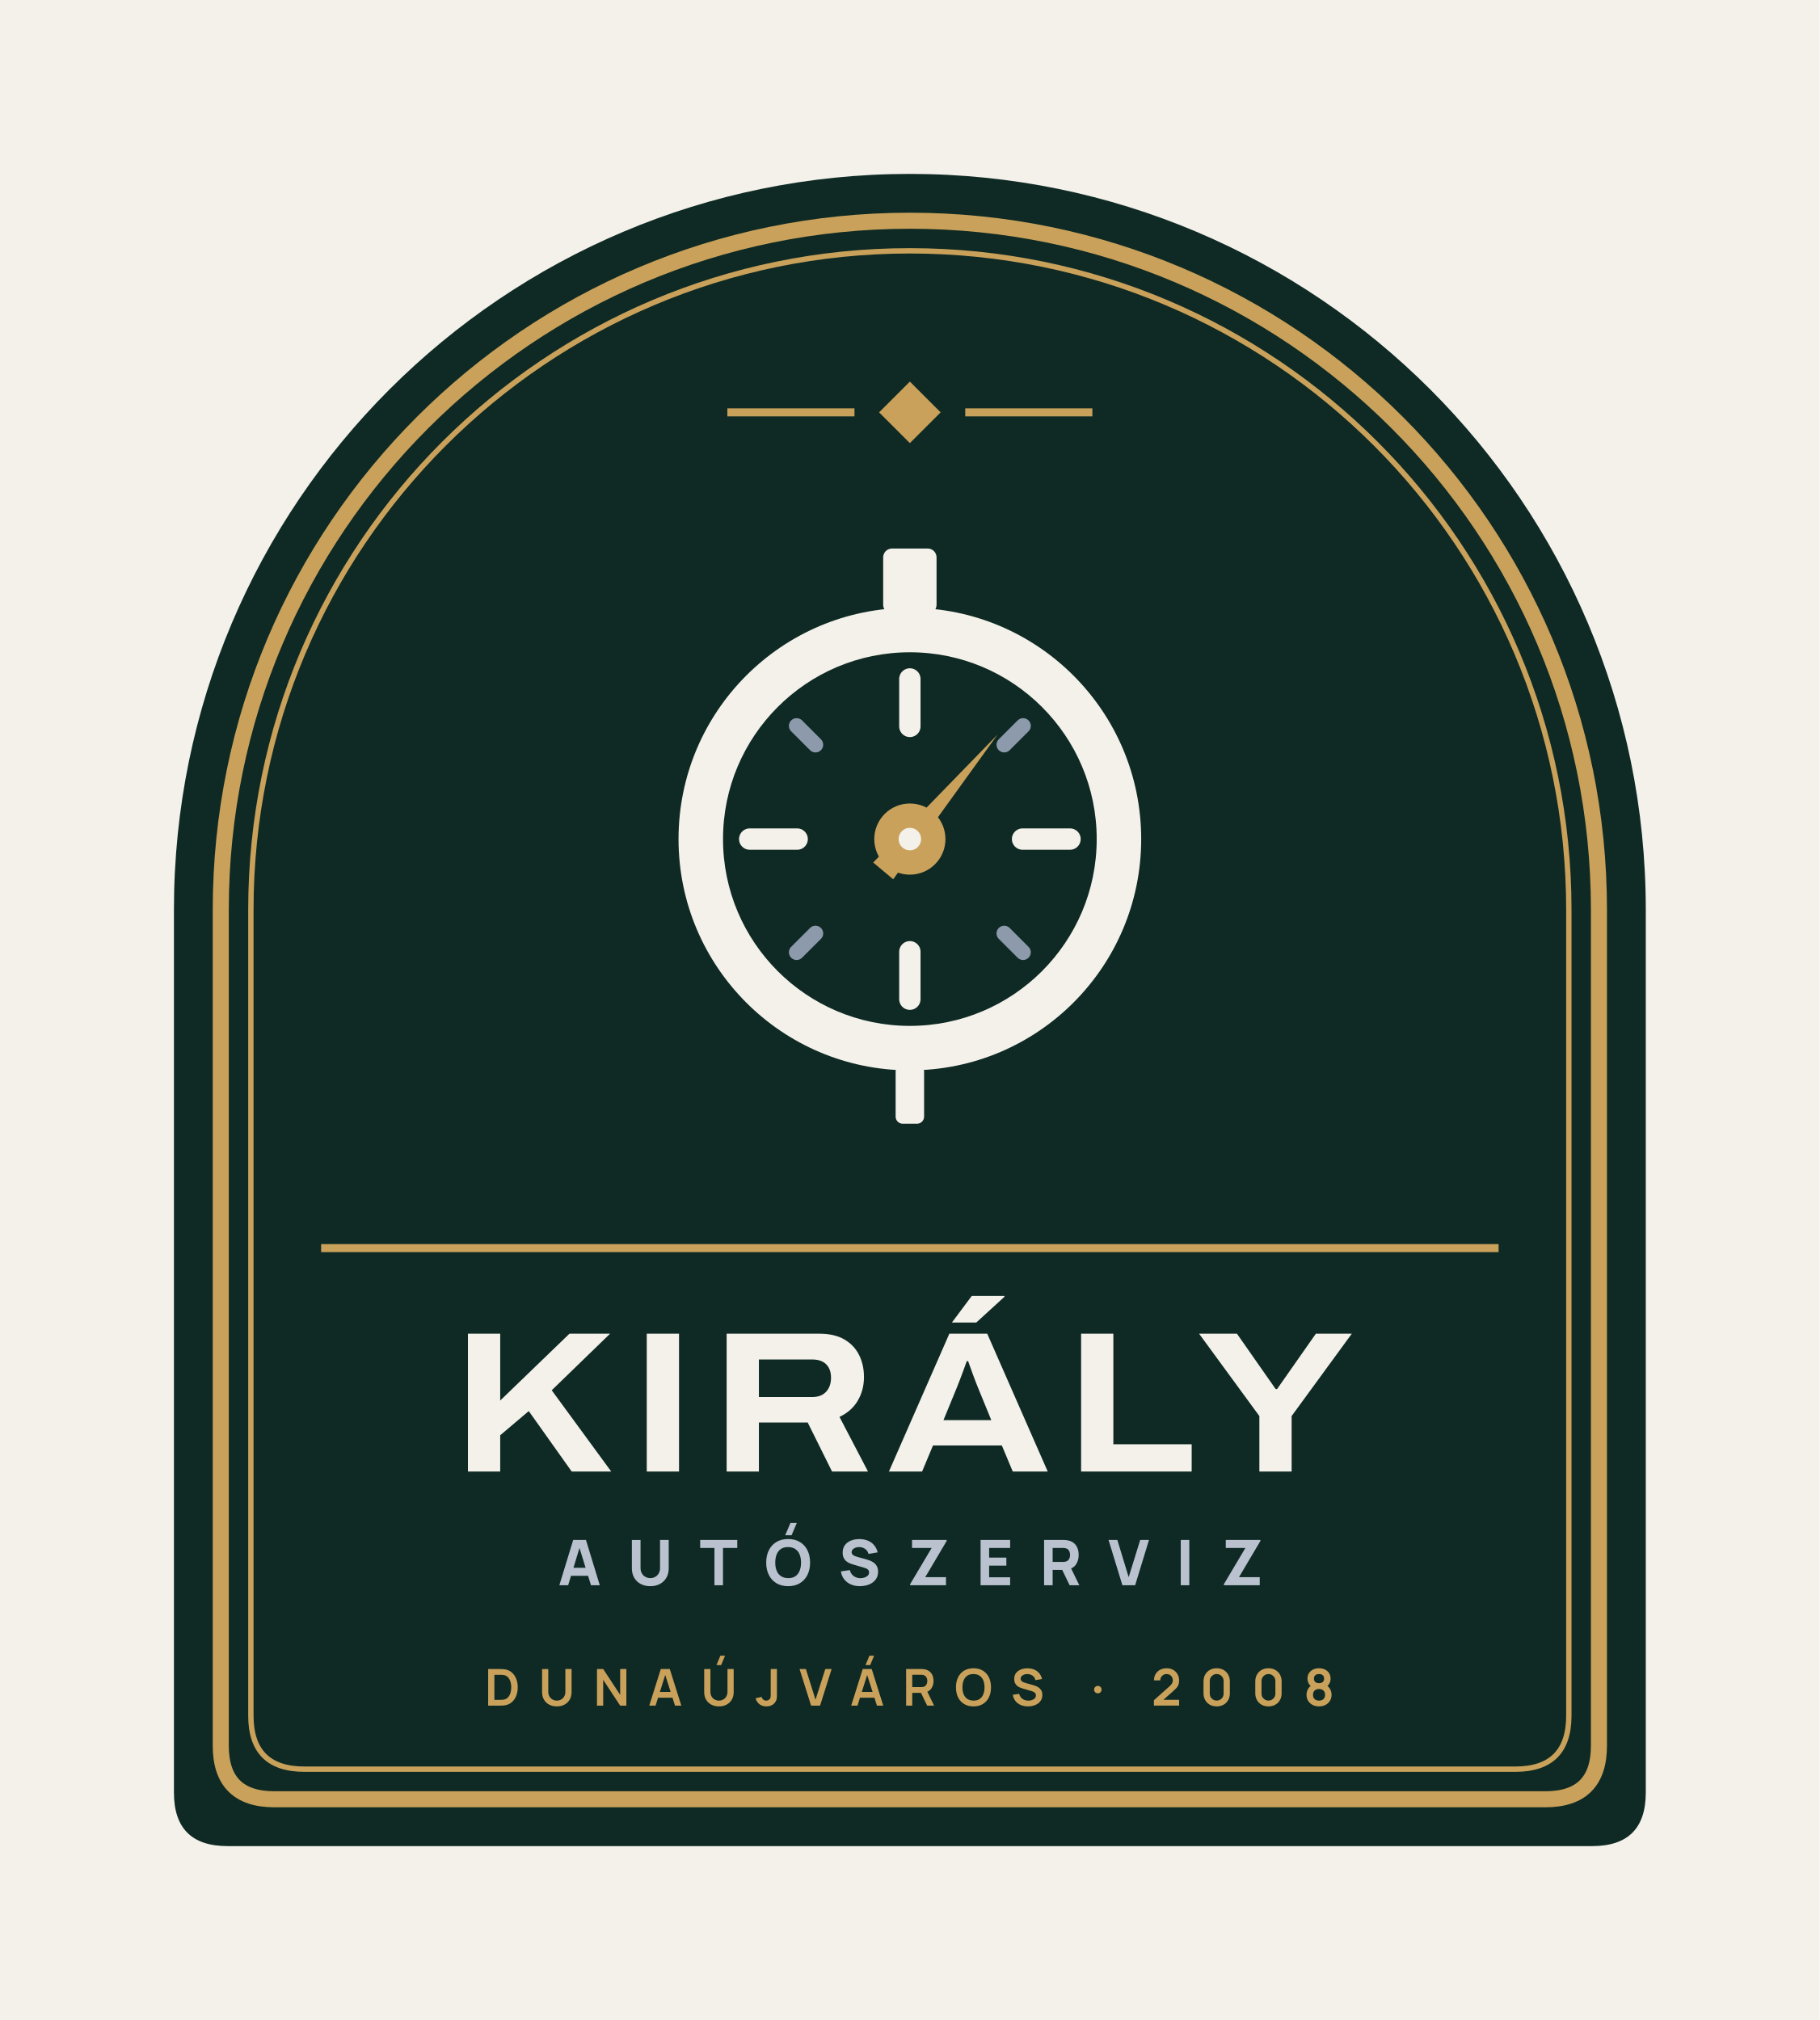
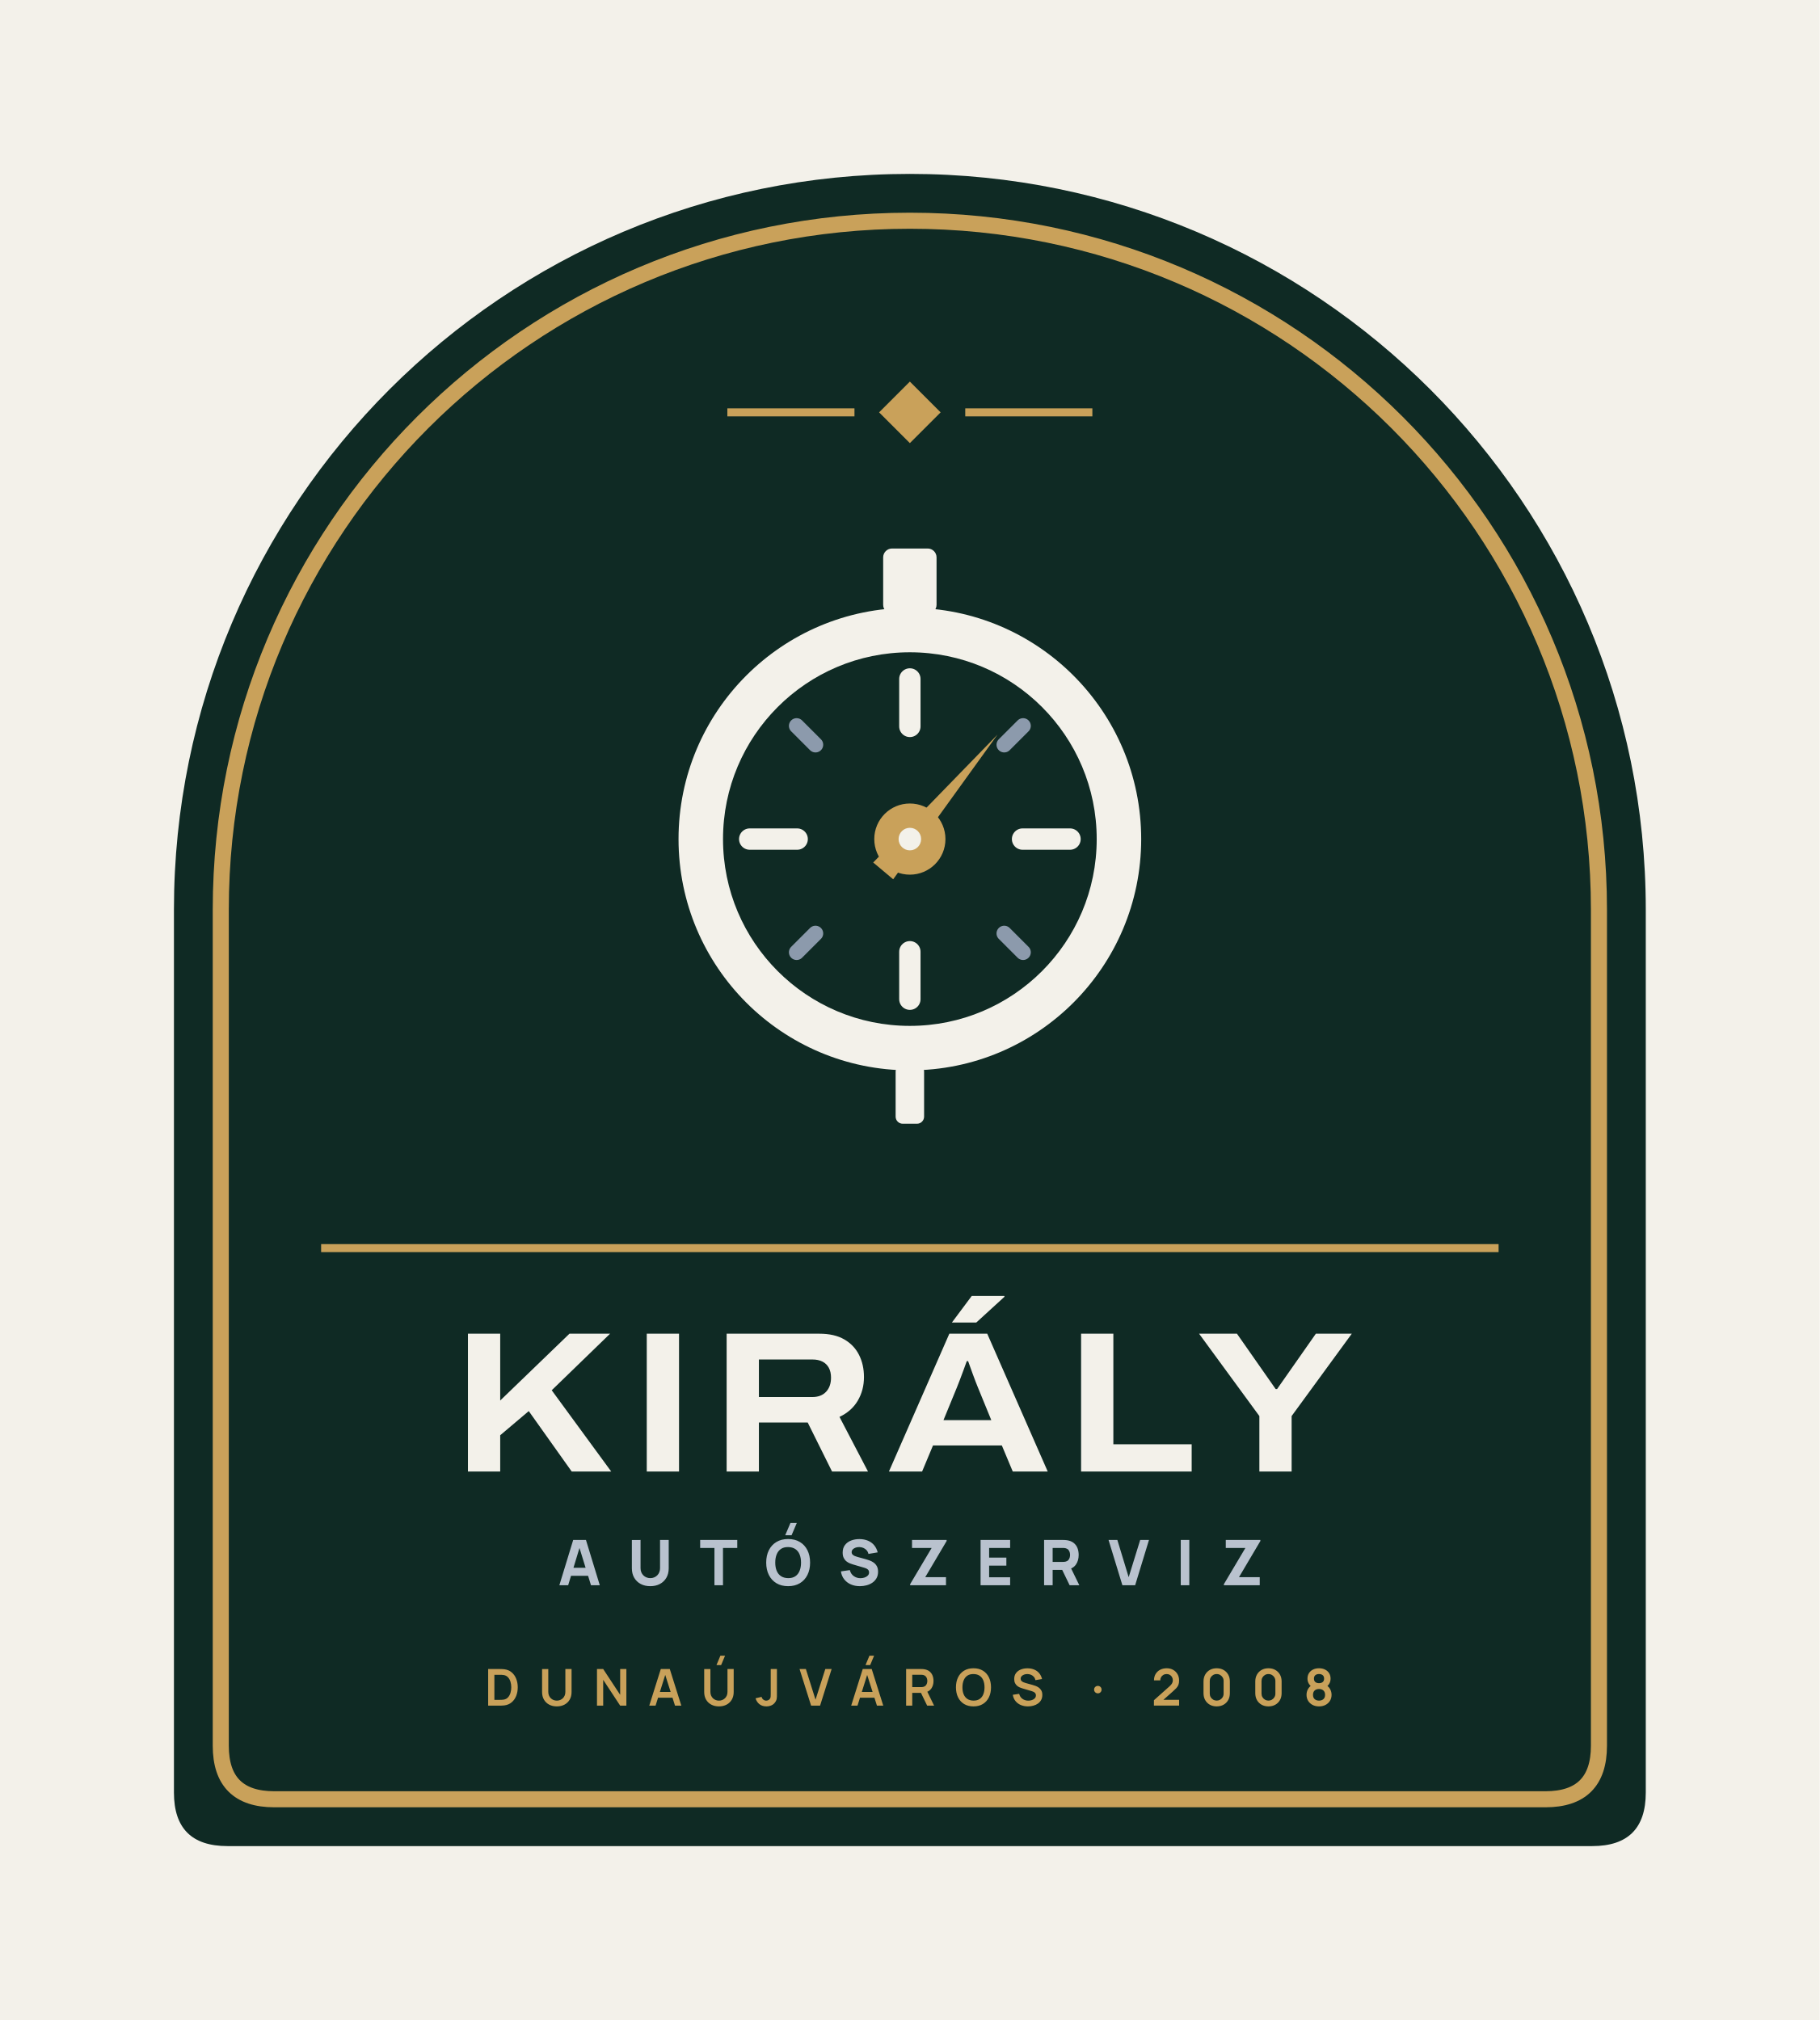
<svg xmlns="http://www.w3.org/2000/svg" viewBox="-26 -26 272 302" width="1088" height="1208">
  <rect x="-26" y="-26" width="272" height="302" fill="#F3F1EA" />
  <path d="M0 110A110 110 0 0 1 220 110V242Q220 250 212 250H8Q0 250 0 242Z" fill="#0F2A24" />
  <path d="M7 110A103 103 0 0 1 213 110V235Q213 243 205 243H15Q7 243 7 235Z" fill="none" stroke="#C9A15A" stroke-width="2.4" />
-   <path d="M11.5 110A98.5 98.5 0 0 1 208.5 110V230.5Q208.5 238.5 200.5 238.5H19.5Q11.5 238.5 11.5 230.5Z" fill="none" stroke="#C9A15A" stroke-width=".8" />
  <path d="M110 31.05 L114.6 35.65 L110 40.25 L105.4 35.65Z" fill="#C9A15A" />
  <rect x="82.72" y="35.05" width="19" height="1.2" fill="#C9A15A" />
  <rect x="118.28" y="35.05" width="19" height="1.2" fill="#C9A15A" />
  <g transform="translate(65.67 54.23) scale(0.8866)">
    <path d="M11 51a39 39 0 1 1 78 0a39 39 0 1 1 -78 0Z M18.5 51a31.5 31.5 0 1 0 63 0a31.5 31.5 0 1 0 -63 0Z" fill="#F3F1EA" fill-rule="evenodd" />
    <rect x="45.5" y="2" width="9" height="11" rx="1.5" fill="#F3F1EA" />
    <rect x="47.6" y="89" width="4.8" height="10" rx="1.2" fill="#F3F1EA" />
    <line x1="50" y1="24" x2="50" y2="32" stroke="#F3F1EA" stroke-width="3.6" stroke-linecap="round" />
    <line x1="69.09" y1="31.91" x2="65.91" y2="35.09" stroke="#8C9AAC" stroke-width="2.6" stroke-linecap="round" />
    <line x1="77" y1="51" x2="69" y2="51" stroke="#F3F1EA" stroke-width="3.6" stroke-linecap="round" />
    <line x1="69.09" y1="70.09" x2="65.91" y2="66.91" stroke="#8C9AAC" stroke-width="2.6" stroke-linecap="round" />
    <line x1="50" y1="78" x2="50" y2="70" stroke="#F3F1EA" stroke-width="3.6" stroke-linecap="round" />
    <line x1="30.91" y1="70.09" x2="34.09" y2="66.91" stroke="#8C9AAC" stroke-width="2.6" stroke-linecap="round" />
    <line x1="23" y1="51" x2="31" y2="51" stroke="#F3F1EA" stroke-width="3.6" stroke-linecap="round" />
    <line x1="30.91" y1="31.91" x2="34.09" y2="35.09" stroke="#8C9AAC" stroke-width="2.6" stroke-linecap="round" />
    <path d="M47.19 57.78 L64.78 33.38 L43.82 54.95Z" fill="#C9A15A" />
    <circle cx="50" cy="51" r="6" fill="#C9A15A" />
    <circle cx="50" cy="51" r="1.9" fill="#F3F1EA" />
  </g>
  <rect x="22" y="160" width="176" height="1.2" fill="#C9A15A" />
  <path d="M43.944 194.0V173.396H48.767V183.385L59.119 173.396H65.19L56.468 181.852L65.36 194.0H59.455L53.036 184.965L48.767 188.577V194.0ZM70.674 194.0V173.396H75.497V194.0ZM82.614 194.0V173.396H96.479Q98.732 173.396 100.202 174.251Q101.673 175.106 102.407 176.571Q103.141 178.036 103.141 179.879Q103.141 181.824 102.219 183.398Q101.297 184.972 99.481 185.833L103.743 194.0H98.368L94.728 186.669H87.437V194.0ZM87.437 182.864H95.425Q96.741 182.864 97.479 182.076Q98.216 181.288 98.216 179.968Q98.216 179.102 97.89 178.496Q97.565 177.891 96.943 177.57Q96.321 177.25 95.425 177.25H87.437ZM106.871 194.0 115.901 173.396H121.565L130.607 194.0H125.38L123.75 190.105H113.457L111.83 194.0ZM115.025 186.318H122.173L120.167 181.418Q120.039 181.106 119.832 180.575Q119.625 180.043 119.409 179.446Q119.193 178.849 119.001 178.315Q118.809 177.781 118.708 177.496H118.508Q118.301 178.079 118.02 178.837Q117.74 179.594 117.476 180.294Q117.213 180.994 117.031 181.429ZM116.283 171.725 119.251 167.748H124.126L124.145 167.87L119.927 171.725ZM135.594 194.0V173.396H140.417V189.922H152.123V194.0ZM162.242 194.0V185.707L153.232 173.396H158.892L164.679 181.673H164.889L170.685 173.396H176.056L167.064 185.707V194.0Z" fill="#F3F1EA" />
  <path d="M57.609 211.0 59.677 204.232H61.585L63.653 211.0H62.337L60.495 205.031H60.739L58.925 211.0ZM58.85 209.59V208.396H62.422V209.59ZM71.202 211.141Q70.384 211.141 69.763 210.81Q69.143 210.478 68.795 209.877Q68.447 209.275 68.447 208.462V204.241L69.745 204.232V208.453Q69.745 208.786 69.857 209.059Q69.97 209.332 70.17 209.529Q70.37 209.726 70.635 209.832Q70.901 209.938 71.202 209.938Q71.512 209.938 71.777 209.83Q72.043 209.722 72.24 209.524Q72.438 209.327 72.548 209.054Q72.659 208.782 72.659 208.453V204.232H73.956V208.462Q73.956 209.275 73.608 209.877Q73.26 210.478 72.64 210.81Q72.019 211.141 71.202 211.141ZM80.79 211.0V205.426H78.656V204.232H84.202V205.426H82.068V211.0ZM92.319 203.527H91.369L92.149 201.694H93.099ZM91.806 211.141Q90.791 211.141 90.056 210.699Q89.32 210.257 88.923 209.463Q88.526 208.669 88.526 207.616Q88.526 206.563 88.923 205.769Q89.32 204.975 90.056 204.533Q90.791 204.091 91.806 204.091Q92.821 204.091 93.557 204.533Q94.293 204.975 94.69 205.769Q95.087 206.563 95.087 207.616Q95.087 208.669 94.69 209.463Q94.293 210.257 93.557 210.699Q92.821 211.141 91.806 211.141ZM91.806 209.938Q92.45 209.947 92.878 209.661Q93.306 209.374 93.519 208.847Q93.733 208.321 93.733 207.616Q93.733 206.911 93.519 206.394Q93.306 205.877 92.878 205.59Q92.45 205.304 91.806 205.294Q91.162 205.285 90.735 205.572Q90.307 205.858 90.093 206.385Q89.879 206.911 89.879 207.616Q89.879 208.321 90.093 208.838Q90.307 209.355 90.735 209.642Q91.162 209.928 91.806 209.938ZM102.532 211.141Q101.78 211.141 101.176 210.875Q100.572 210.61 100.184 210.114Q99.796 209.618 99.693 208.932L101.028 208.735Q101.169 209.317 101.61 209.632Q102.052 209.947 102.616 209.947Q102.931 209.947 103.227 209.849Q103.523 209.75 103.714 209.557Q103.904 209.364 103.904 209.082Q103.904 208.979 103.874 208.883Q103.843 208.786 103.772 208.702Q103.702 208.617 103.573 208.542Q103.443 208.467 103.246 208.406L101.488 207.889Q101.291 207.832 101.03 207.729Q100.769 207.625 100.525 207.433Q100.28 207.24 100.118 206.923Q99.956 206.606 99.956 206.121Q99.956 205.44 100.299 204.989Q100.642 204.537 101.216 204.317Q101.789 204.096 102.485 204.1Q103.185 204.11 103.735 204.34Q104.285 204.57 104.656 205.01Q105.027 205.449 105.192 206.084L103.81 206.319Q103.735 205.99 103.533 205.764Q103.331 205.539 103.051 205.421Q102.771 205.304 102.466 205.294Q102.165 205.285 101.9 205.376Q101.634 205.468 101.467 205.642Q101.3 205.816 101.3 206.056Q101.3 206.276 101.437 206.415Q101.573 206.554 101.78 206.638Q101.986 206.723 102.203 206.779L103.378 207.099Q103.641 207.169 103.96 207.285Q104.28 207.4 104.574 207.604Q104.868 207.809 105.058 208.142Q105.248 208.476 105.248 208.988Q105.248 209.534 105.02 209.94Q104.792 210.347 104.407 210.612Q104.022 210.878 103.535 211.009Q103.049 211.141 102.532 211.141ZM110.042 211.0V210.84L113.257 205.426H110.324V204.232H115.494V204.392L112.298 209.797H115.4V211.0ZM120.57 211.0V204.232H124.988V205.426H121.849V206.873H124.424V208.067H121.849V209.806H124.988V211.0ZM130.064 211.0V204.232H132.922Q133.021 204.232 133.187 204.239Q133.354 204.246 133.486 204.27Q134.092 204.364 134.48 204.669Q134.868 204.975 135.051 205.438Q135.234 205.9 135.234 206.469Q135.234 207.32 134.811 207.924Q134.388 208.528 133.486 208.669L132.922 208.706H131.343V211.0ZM133.881 211.0 132.546 208.246 133.862 207.992 135.328 211.0ZM131.343 207.513H132.865Q132.964 207.513 133.082 207.503Q133.199 207.494 133.298 207.466Q133.556 207.395 133.697 207.228Q133.838 207.061 133.892 206.857Q133.946 206.653 133.946 206.469Q133.946 206.286 133.892 206.081Q133.838 205.877 133.697 205.71Q133.556 205.543 133.298 205.473Q133.199 205.445 133.082 205.435Q132.964 205.426 132.865 205.426H131.343ZM141.767 211.0 139.699 204.232H141.015L142.707 209.797L144.428 204.232H145.743L143.675 211.0ZM150.491 211.0V204.232H151.769V211.0ZM156.939 211.0V210.84L160.154 205.426H157.221V204.232H162.391V204.392L159.195 209.797H162.297V211.0Z" fill="#B9C2CE" />
  <path d="M46.966 229.0V223.528H48.709Q48.779 223.528 48.983 223.532Q49.187 223.536 49.375 223.56Q50.027 223.641 50.476 224.02Q50.926 224.399 51.158 224.984Q51.389 225.568 51.389 226.264Q51.389 226.961 51.158 227.545Q50.926 228.129 50.476 228.508Q50.027 228.887 49.375 228.968Q49.188 228.992 48.983 228.996Q48.778 229.0 48.709 229.0ZM47.897 228.136H48.709Q48.825 228.136 49.001 228.129Q49.178 228.123 49.316 228.097Q49.704 228.022 49.947 227.749Q50.19 227.476 50.305 227.085Q50.42 226.694 50.42 226.264Q50.42 225.818 50.302 225.427Q50.184 225.036 49.939 224.77Q49.694 224.503 49.316 224.431Q49.178 224.402 49.001 224.397Q48.823 224.392 48.709 224.392H47.897ZM57.23 229.114Q56.578 229.114 56.081 228.848Q55.585 228.583 55.305 228.1Q55.026 227.618 55.026 226.967V223.534L55.953 223.528V226.943Q55.953 227.252 56.058 227.495Q56.162 227.738 56.342 227.907Q56.521 228.077 56.752 228.165Q56.982 228.253 57.23 228.253Q57.485 228.253 57.715 228.163Q57.945 228.073 58.123 227.904Q58.301 227.735 58.404 227.492Q58.507 227.249 58.507 226.943V223.528H59.434V226.967Q59.434 227.617 59.155 228.1Q58.875 228.582 58.379 228.848Q57.882 229.114 57.23 229.114ZM63.234 229.0V223.528H64.161L66.698 227.385V223.528H67.626V229.0H66.698L64.161 225.142V229.0ZM71.047 229.0 72.772 223.528H74.115L75.84 229.0H74.896L73.332 224.09H73.535L71.99 229.0ZM72.009 227.813V226.958H74.882V227.813ZM81.789 222.939H81.094L81.68 221.533H82.376ZM81.463 229.114Q80.81 229.114 80.314 228.848Q79.817 228.583 79.538 228.1Q79.259 227.618 79.259 226.967V223.534L80.186 223.528V226.943Q80.186 227.252 80.29 227.495Q80.395 227.738 80.574 227.907Q80.754 228.077 80.984 228.165Q81.214 228.253 81.463 228.253Q81.717 228.253 81.947 228.163Q82.178 228.073 82.356 227.904Q82.534 227.735 82.637 227.492Q82.739 227.249 82.739 226.943V223.528H83.667V226.967Q83.667 227.617 83.387 228.1Q83.108 228.582 82.612 228.848Q82.115 229.114 81.463 229.114ZM88.561 229.113Q87.934 229.113 87.518 228.786Q87.102 228.459 86.935 227.904L87.838 227.689Q87.881 227.921 88.083 228.088Q88.285 228.255 88.526 228.255Q88.687 228.255 88.866 228.17Q89.045 228.084 89.13 227.894Q89.185 227.771 89.194 227.603Q89.203 227.435 89.203 227.211V223.528H90.13V227.211Q90.13 227.465 90.128 227.656Q90.126 227.848 90.09 228.017Q90.054 228.186 89.949 228.365Q89.726 228.754 89.363 228.934Q89.001 229.113 88.561 229.113ZM95.238 229.0 93.512 223.528H94.456L95.899 228.112L97.362 223.528H98.305L96.58 229.0ZM104.068 222.939H103.372L103.959 221.533H104.654ZM101.23 229.0 102.955 223.528H104.298L106.023 229.0H105.08L103.515 224.09H103.718L102.174 229.0ZM102.193 227.813V226.958H105.066V227.813ZM109.442 229.0V223.528H111.703Q111.783 223.528 111.909 223.534Q112.036 223.539 112.141 223.558Q112.616 223.632 112.925 223.875Q113.235 224.119 113.385 224.488Q113.535 224.857 113.535 225.309Q113.535 225.98 113.196 226.46Q112.858 226.94 112.159 227.056L111.769 227.09H110.357V229.0ZM112.585 229.0 111.505 226.773 112.438 226.568 113.623 229.0ZM110.357 226.232H111.665Q111.742 226.232 111.836 226.225Q111.93 226.217 112.012 226.196Q112.239 226.138 112.37 225.994Q112.5 225.85 112.555 225.667Q112.61 225.484 112.61 225.309Q112.61 225.134 112.555 224.951Q112.5 224.768 112.37 224.624Q112.239 224.48 112.012 224.422Q111.93 224.4 111.836 224.393Q111.742 224.386 111.665 224.386H110.357ZM119.51 229.114Q118.689 229.114 118.103 228.756Q117.516 228.397 117.203 227.755Q116.89 227.113 116.89 226.264Q116.89 225.415 117.203 224.773Q117.516 224.131 118.103 223.772Q118.689 223.414 119.51 223.414Q120.33 223.414 120.916 223.772Q121.503 224.131 121.816 224.773Q122.129 225.415 122.129 226.264Q122.129 227.113 121.816 227.755Q121.503 228.397 120.916 228.756Q120.33 229.114 119.51 229.114ZM119.51 228.25Q120.061 228.256 120.427 228.009Q120.793 227.762 120.977 227.312Q121.16 226.863 121.16 226.264Q121.16 225.665 120.977 225.222Q120.793 224.778 120.427 224.531Q120.061 224.284 119.51 224.278Q118.958 224.272 118.593 224.519Q118.227 224.766 118.044 225.216Q117.86 225.665 117.859 226.264Q117.858 226.863 118.041 227.306Q118.224 227.749 118.591 227.996Q118.958 228.244 119.51 228.25ZM127.652 229.114Q127.053 229.114 126.572 228.905Q126.091 228.696 125.781 228.307Q125.472 227.918 125.386 227.38L126.338 227.237Q126.458 227.723 126.836 227.99Q127.214 228.256 127.709 228.256Q128.001 228.256 128.26 228.165Q128.519 228.073 128.68 227.897Q128.841 227.721 128.841 227.47Q128.841 227.354 128.803 227.258Q128.766 227.162 128.692 227.086Q128.618 227.009 128.503 226.947Q128.387 226.885 128.232 226.838L126.819 226.421Q126.637 226.368 126.425 226.278Q126.214 226.187 126.026 226.031Q125.839 225.874 125.719 225.629Q125.598 225.384 125.598 225.021Q125.598 224.493 125.867 224.134Q126.136 223.776 126.59 223.597Q127.043 223.417 127.6 223.42Q128.161 223.427 128.602 223.615Q129.044 223.803 129.339 224.159Q129.635 224.515 129.757 225.023L128.773 225.191Q128.713 224.903 128.539 224.701Q128.365 224.498 128.116 224.391Q127.868 224.284 127.587 224.278Q127.313 224.272 127.08 224.358Q126.847 224.444 126.704 224.603Q126.561 224.762 126.561 224.976Q126.561 225.179 126.682 225.305Q126.804 225.431 126.985 225.506Q127.167 225.581 127.351 225.631L128.332 225.903Q128.533 225.957 128.783 226.049Q129.034 226.14 129.265 226.303Q129.497 226.466 129.648 226.732Q129.799 226.999 129.799 227.407Q129.799 227.833 129.623 228.154Q129.447 228.476 129.146 228.688Q128.844 228.901 128.458 229.007Q128.072 229.114 127.652 229.114ZM138.11 227.163Q137.87 227.163 137.705 227.005Q137.539 226.846 137.539 226.606Q137.539 226.365 137.705 226.207Q137.87 226.049 138.11 226.049Q138.33 226.049 138.492 226.207Q138.654 226.365 138.654 226.606Q138.654 226.846 138.492 227.005Q138.33 227.163 138.11 227.163ZM146.481 228.994 146.482 228.193 148.821 226.107Q149.095 225.864 149.201 225.648Q149.307 225.432 149.307 225.229Q149.307 224.957 149.19 224.742Q149.074 224.527 148.866 224.402Q148.659 224.278 148.387 224.278Q148.103 224.278 147.885 224.409Q147.667 224.541 147.545 224.756Q147.423 224.971 147.429 225.223H146.49Q146.49 224.676 146.734 224.27Q146.978 223.864 147.409 223.639Q147.84 223.414 148.406 223.414Q148.932 223.414 149.349 223.648Q149.766 223.881 150.006 224.294Q150.246 224.707 150.246 225.242Q150.246 225.633 150.14 225.898Q150.034 226.164 149.823 226.389Q149.612 226.614 149.3 226.887L147.64 228.358L147.555 228.13H150.246V228.994ZM155.863 229.114Q155.28 229.114 154.837 228.864Q154.394 228.614 154.144 228.171Q153.894 227.728 153.894 227.146V225.382Q153.894 224.8 154.144 224.357Q154.394 223.914 154.837 223.664Q155.28 223.414 155.863 223.414Q156.445 223.414 156.889 223.664Q157.332 223.914 157.581 224.357Q157.831 224.8 157.831 225.382V227.146Q157.831 227.728 157.581 228.171Q157.332 228.614 156.889 228.864Q156.445 229.114 155.863 229.114ZM155.863 228.244Q156.152 228.244 156.387 228.106Q156.622 227.968 156.76 227.733Q156.898 227.498 156.898 227.209V225.313Q156.898 225.023 156.76 224.789Q156.622 224.554 156.387 224.416Q156.152 224.278 155.863 224.278Q155.573 224.278 155.339 224.416Q155.104 224.554 154.966 224.789Q154.828 225.023 154.828 225.313V227.209Q154.828 227.498 154.966 227.733Q155.104 227.968 155.339 228.106Q155.573 228.244 155.863 228.244ZM163.6 229.114Q163.017 229.114 162.574 228.864Q162.131 228.614 161.881 228.171Q161.631 227.728 161.631 227.146V225.382Q161.631 224.8 161.881 224.357Q162.131 223.914 162.574 223.664Q163.017 223.414 163.6 223.414Q164.182 223.414 164.625 223.664Q165.068 223.914 165.318 224.357Q165.568 224.8 165.568 225.382V227.146Q165.568 227.728 165.318 228.171Q165.068 228.614 164.625 228.864Q164.182 229.114 163.6 229.114ZM163.6 228.244Q163.889 228.244 164.124 228.106Q164.358 227.968 164.496 227.733Q164.635 227.498 164.635 227.209V225.313Q164.635 225.023 164.496 224.789Q164.358 224.554 164.124 224.416Q163.889 224.278 163.6 224.278Q163.31 224.278 163.076 224.416Q162.841 224.554 162.703 224.789Q162.565 225.023 162.565 225.313V227.209Q162.565 227.498 162.703 227.733Q162.841 227.968 163.076 228.106Q163.31 228.244 163.6 228.244ZM171.159 229.114Q170.614 229.114 170.193 228.893Q169.771 228.673 169.531 228.282Q169.292 227.892 169.292 227.385Q169.292 226.933 169.5 226.546Q169.709 226.158 170.112 225.925L170.093 226.22Q169.779 225.978 169.606 225.665Q169.433 225.351 169.433 224.962Q169.433 224.491 169.654 224.144Q169.876 223.797 170.265 223.605Q170.654 223.414 171.159 223.414Q171.664 223.414 172.053 223.605Q172.442 223.797 172.664 224.144Q172.886 224.491 172.886 224.962Q172.886 225.351 172.722 225.662Q172.558 225.973 172.222 226.225L172.217 225.931Q172.614 226.152 172.824 226.542Q173.034 226.933 173.034 227.385Q173.034 227.892 172.792 228.282Q172.551 228.673 172.127 228.893Q171.704 229.114 171.159 229.114ZM171.159 228.25Q171.562 228.25 171.813 228.03Q172.065 227.811 172.065 227.385Q172.065 226.961 171.814 226.737Q171.564 226.514 171.159 226.514Q170.754 226.514 170.507 226.737Q170.26 226.961 170.26 227.385Q170.26 227.811 170.508 228.03Q170.756 228.25 171.159 228.25ZM171.159 225.643Q171.495 225.643 171.706 225.476Q171.917 225.308 171.917 224.962Q171.917 224.616 171.706 224.446Q171.495 224.275 171.159 224.275Q170.823 224.275 170.612 224.446Q170.402 224.616 170.402 224.962Q170.402 225.308 170.612 225.476Q170.823 225.643 171.159 225.643Z" fill="#C9A15A" />
</svg>
